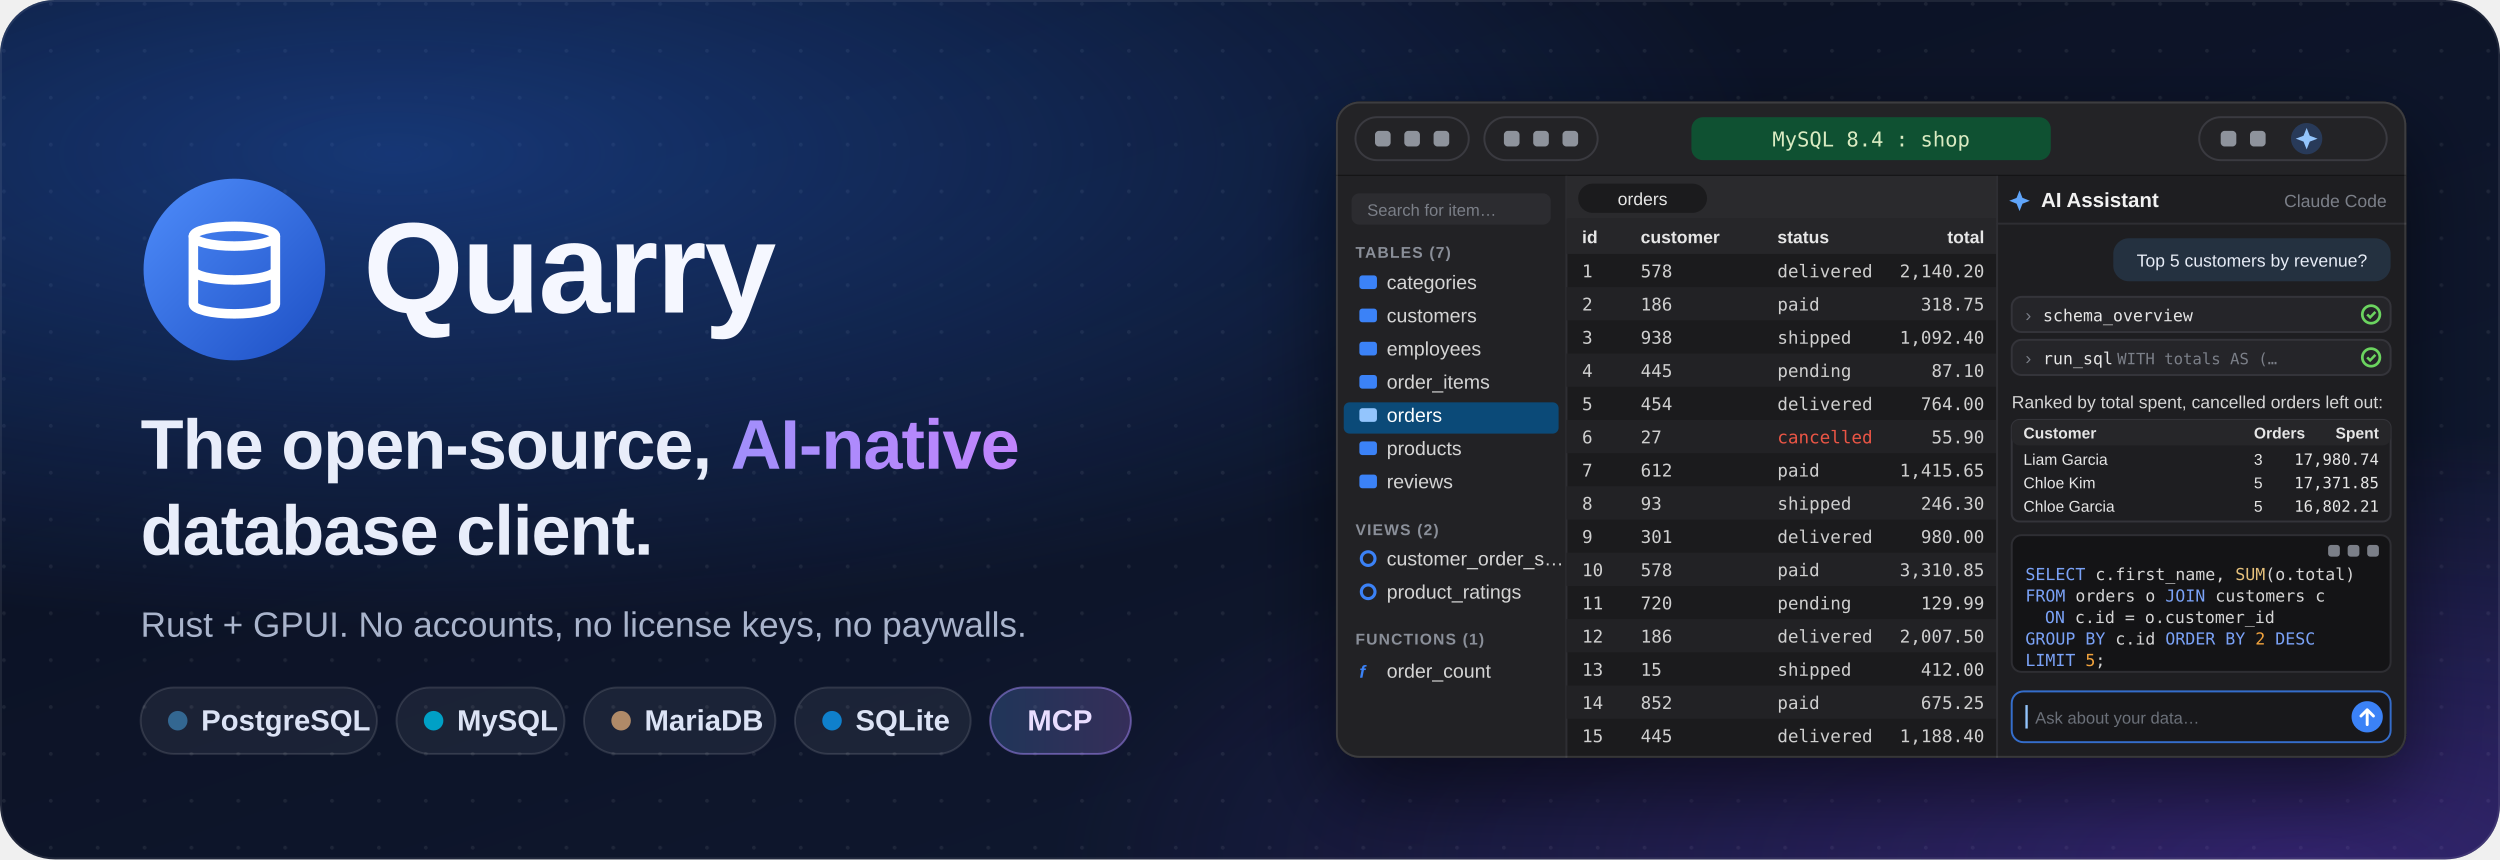
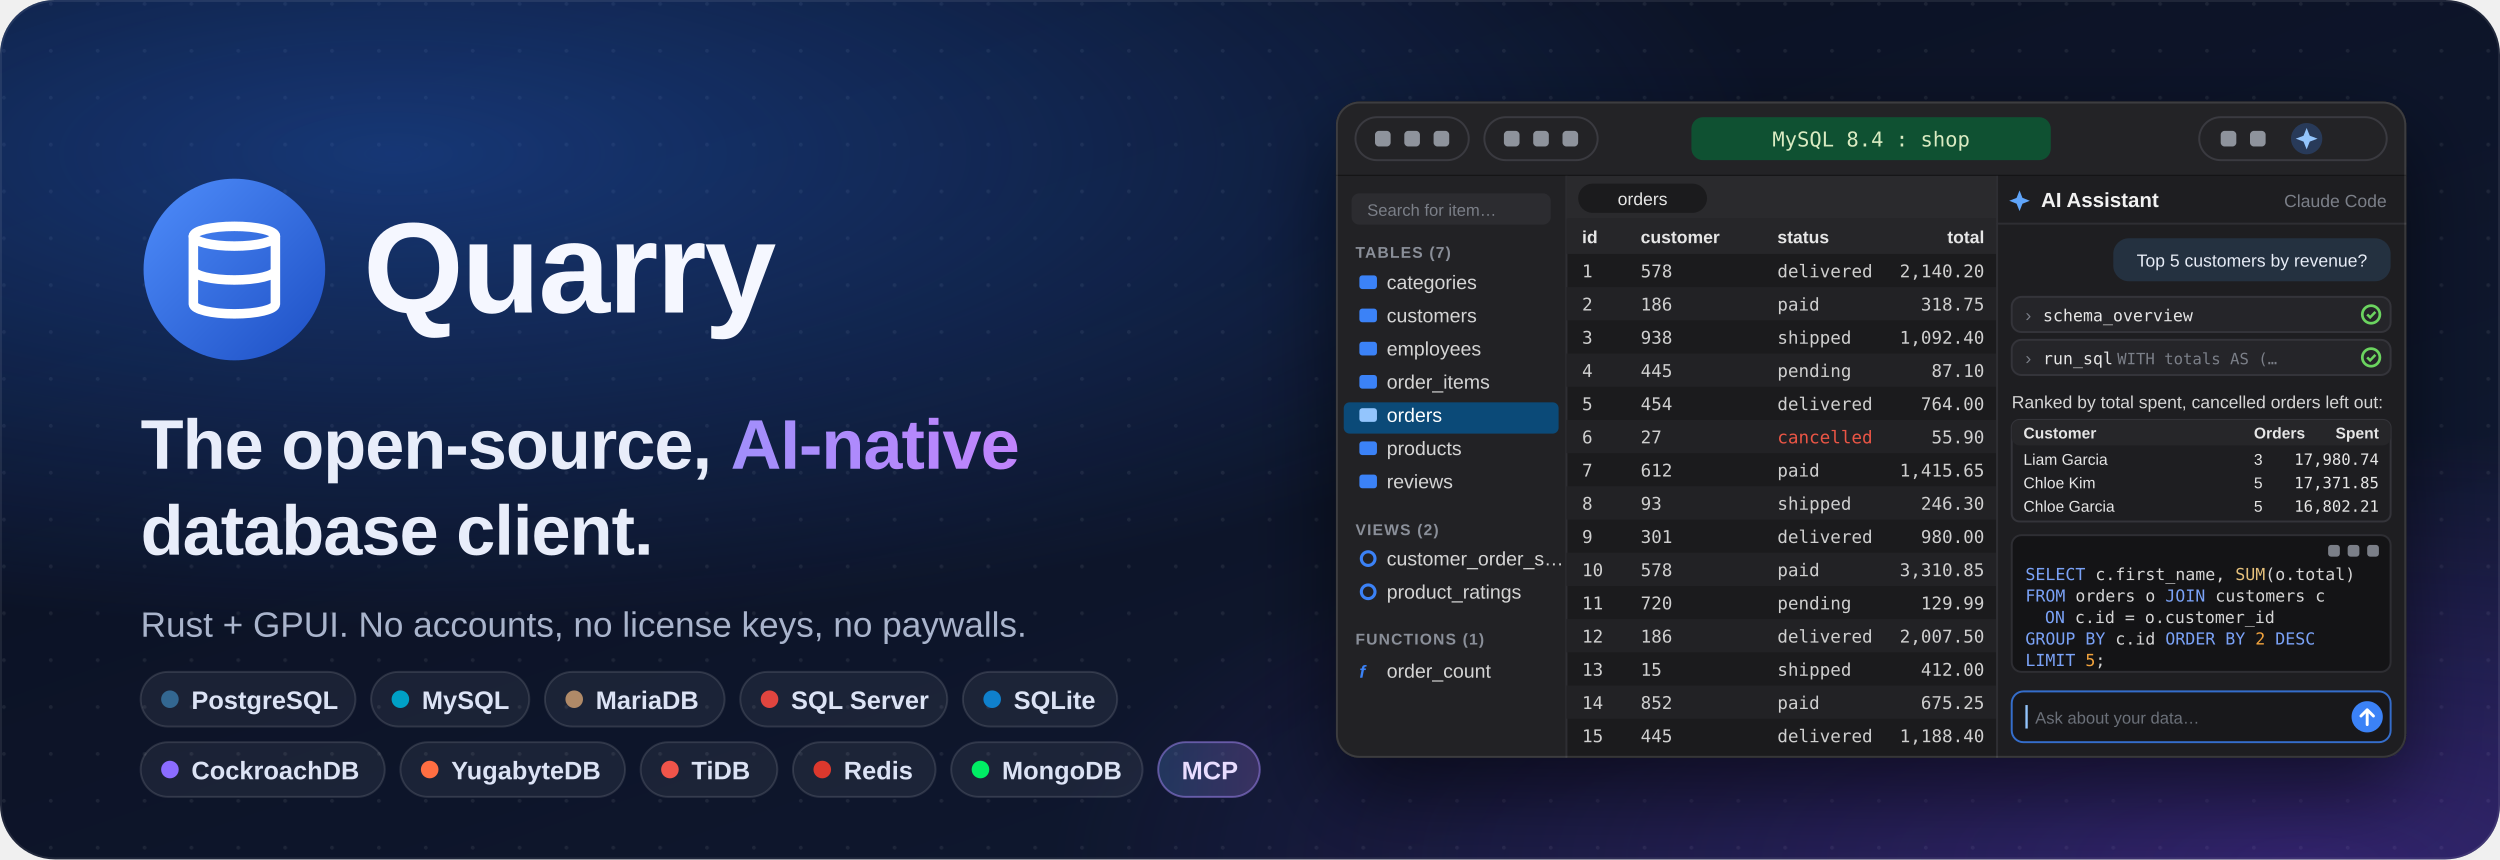
- <svg xmlns="http://www.w3.org/2000/svg" viewBox="0 0 1280 440" width="1280" height="440" role="img" aria-label="Quarry: the open-source, AI-native database client. A Quarry window shows the orders table next to the AI assistant, which answers a question with a result table and its SQL.">
+ <svg xmlns="http://www.w3.org/2000/svg" viewBox="0 0 1280 440" width="1280" height="440" role="img" aria-label="Quarry: the open-source, AI-native database client for PostgreSQL, MySQL, MariaDB, SQL Server, SQLite, CockroachDB, YugabyteDB, TiDB, Redis and MongoDB, with an MCP server. A Quarry window shows the orders table next to the AI assistant, which answers a question with a result table and its SQL.">
  <defs>
    <linearGradient id="bg" x1="0" y1="0" x2="1" y2="1">
      <stop offset="0" stop-color="#0A0F1F" />
      <stop offset="1" stop-color="#101A33" />
    </linearGradient>
    <radialGradient id="glowBlue" cx="0.16" cy="0.18" r="0.55">
      <stop offset="0" stop-color="#2465DA" stop-opacity="0.45" />
      <stop offset="1" stop-color="#2465DA" stop-opacity="0" />
    </radialGradient>
    <radialGradient id="glowViolet" cx="0.92" cy="1" r="0.5">
      <stop offset="0" stop-color="#7C3AED" stop-opacity="0.32" />
      <stop offset="1" stop-color="#7C3AED" stop-opacity="0" />
    </radialGradient>
    <linearGradient id="ai" x1="0" y1="0" x2="1" y2="0">
      <stop offset="0" stop-color="#60A5FA" />
      <stop offset="1" stop-color="#C084FC" />
    </linearGradient>
    <linearGradient id="disc" x1="0" y1="0" x2="1" y2="1">
      <stop offset="0" stop-color="#4F8DFB" />
      <stop offset="1" stop-color="#1D4FC4" />
    </linearGradient>
    <pattern id="dots" width="24" height="24" patternUnits="userSpaceOnUse">
      <circle cx="2" cy="2" r="1" fill="#FFFFFF" fill-opacity="0.07" />
    </pattern>
    <filter id="shadow" x="-20%" y="-20%" width="140%" height="150%">
      <feDropShadow dx="0" dy="18" stdDeviation="22" flood-color="#000000" flood-opacity="0.55" />
    </filter>
    <clipPath id="card">
      <rect width="1280" height="440" rx="28" />
    </clipPath>
    <clipPath id="win">
      <rect width="548" height="336" rx="12" />
    </clipPath>
    <style>
      .ui { font-family: 'Segoe UI', -apple-system, BlinkMacSystemFont, 'Helvetica Neue', Arial, sans-serif; }
      .mono { font-family: 'Cascadia Code', Consolas, 'SF Mono', Menlo, monospace; }
      .s1 { animation: s1 9s infinite both; }
      .s2 { animation: s2 9s infinite both; }
      .s3 { animation: s3 9s infinite both; }
      .s4 { animation: s4 9s infinite both; }
      .s5 { animation: s5 9s infinite both; }
      .caret { animation: blink 1.1s steps(1) infinite; }
      .spark { animation: pulse 2.4s ease-in-out infinite; }
      /* Starts on the finished chat, so a still frame shows it; then fades and replays. */
      @keyframes s1 { 0%, 55% { opacity: 1 } 58%, 62% { opacity: 0 } 66%, 100% { opacity: 1 } }
      @keyframes s2 { 0%, 55% { opacity: 1 } 58%, 70% { opacity: 0 } 74%, 100% { opacity: 1 } }
      @keyframes s3 { 0%, 55% { opacity: 1 } 58%, 78% { opacity: 0 } 82%, 100% { opacity: 1 } }
      @keyframes s4 { 0%, 55% { opacity: 1 } 58%, 86% { opacity: 0 } 90%, 100% { opacity: 1 } }
      @keyframes s5 { 0%, 55% { opacity: 1 } 58%, 93% { opacity: 0 } 97%, 100% { opacity: 1 } }
      @keyframes blink { 0% { opacity: 1 } 50% { opacity: 0 } }
      @keyframes pulse { 0%, 100% { opacity: 0.55 } 50% { opacity: 1 } }
      @media (prefers-reduced-motion: reduce) { .s1, .s2, .s3, .s4, .s5, .caret, .spark { animation: none; } }
    </style>
  </defs>
  <g clip-path="url(#card)">
    <rect width="1280" height="440" fill="url(#bg)" />
    <rect width="1280" height="440" fill="url(#dots)" />
    <rect width="1280" height="440" fill="url(#glowBlue)" />
    <rect width="1280" height="440" fill="url(#glowViolet)" />
  </g>
  <rect x="0.5" y="0.5" width="1279" height="439" rx="27.5" fill="none" stroke="#FFFFFF" stroke-opacity="0.08" />
  <g transform="translate(72 90) scale(0.09375)">
    <circle cx="512" cy="512" r="496" fill="url(#disc)" />
    <g fill="none" stroke="#fff" stroke-width="52" stroke-linecap="round">
      <ellipse cx="512" cy="330" rx="224" ry="54" />
      <path d="M288 515a224 54 0 0 0 448 0M288 700a224 54 0 0 0 448 0M288 330v370M736 330v370" />
    </g>
  </g>
  <text class="ui" x="186" y="160" font-size="66" font-weight="700" fill="#F5F7FF" letter-spacing="-1">Quarry</text>
  <text class="ui" x="72" y="240" font-size="36" font-weight="600" fill="#E8EDFA" letter-spacing="-0.5">The open-source, <tspan fill="url(#ai)">AI-native</tspan>
  </text>
  <text class="ui" x="72" y="284" font-size="36" font-weight="600" fill="#E8EDFA" letter-spacing="-0.5">database client.</text>
  <text class="ui" x="72" y="326" font-size="18" fill="#A9B4CC">Rust + GPUI. No accounts, no license keys, no paywalls.</text>
-   <g class="ui" font-size="15" font-weight="600" fill="#DCE3F5">
-     <rect x="72" y="352" width="121" height="34" rx="17" fill="#FFFFFF" fill-opacity="0.06" stroke="#FFFFFF" stroke-opacity="0.12" />
-     <circle cx="91" cy="369" r="5" fill="#336791" />
-     <text x="103" y="374">PostgreSQL</text>
-     <rect x="203" y="352" width="86" height="34" rx="17" fill="#FFFFFF" fill-opacity="0.06" stroke="#FFFFFF" stroke-opacity="0.12" />
-     <circle cx="222" cy="369" r="5" fill="#00A0C6" />
-     <text x="234" y="374">MySQL</text>
-     <rect x="299" y="352" width="98" height="34" rx="17" fill="#FFFFFF" fill-opacity="0.06" stroke="#FFFFFF" stroke-opacity="0.12" />
-     <circle cx="318" cy="369" r="5" fill="#B08A68" />
-     <text x="330" y="374">MariaDB</text>
-     <rect x="407" y="352" width="90" height="34" rx="17" fill="#FFFFFF" fill-opacity="0.06" stroke="#FFFFFF" stroke-opacity="0.12" />
-     <circle cx="426" cy="369" r="5" fill="#0F80CC" />
-     <text x="438" y="374">SQLite</text>
-     <rect x="507" y="352" width="72" height="34" rx="17" fill="url(#ai)" fill-opacity="0.22" stroke="#A78BFA" stroke-opacity="0.5" />
-     <text x="526" y="374" fill="#E9DDFF">MCP</text>
+   <g class="ui" font-size="13" font-weight="600" fill="#DCE3F5">
+     <rect x="72" y="344" width="110" height="28" rx="14" fill="#FFFFFF" fill-opacity="0.06" stroke="#FFFFFF" stroke-opacity="0.12" />
+     <circle cx="87" cy="358" r="4.5" fill="#336791" />
+     <text x="98" y="363">PostgreSQL</text>
+     <rect x="190" y="344" width="81" height="28" rx="14" fill="#FFFFFF" fill-opacity="0.06" stroke="#FFFFFF" stroke-opacity="0.12" />
+     <circle cx="205" cy="358" r="4.5" fill="#00A0C6" />
+     <text x="216" y="363">MySQL</text>
+     <rect x="279" y="344" width="92" height="28" rx="14" fill="#FFFFFF" fill-opacity="0.06" stroke="#FFFFFF" stroke-opacity="0.12" />
+     <circle cx="294" cy="358" r="4.5" fill="#B08A68" />
+     <text x="305" y="363">MariaDB</text>
+     <rect x="379" y="344" width="106" height="28" rx="14" fill="#FFFFFF" fill-opacity="0.06" stroke="#FFFFFF" stroke-opacity="0.12" />
+     <circle cx="394" cy="358" r="4.5" fill="#E0453F" />
+     <text x="405" y="363">SQL Server</text>
+     <rect x="493" y="344" width="79" height="28" rx="14" fill="#FFFFFF" fill-opacity="0.06" stroke="#FFFFFF" stroke-opacity="0.12" />
+     <circle cx="508" cy="358" r="4.5" fill="#0F80CC" />
+     <text x="519" y="363">SQLite</text>
+     <rect x="72" y="380" width="125" height="28" rx="14" fill="#FFFFFF" fill-opacity="0.06" stroke="#FFFFFF" stroke-opacity="0.12" />
+     <circle cx="87" cy="394" r="4.5" fill="#8B6CFF" />
+     <text x="98" y="399">CockroachDB</text>
+     <rect x="205" y="380" width="115" height="28" rx="14" fill="#FFFFFF" fill-opacity="0.06" stroke="#FFFFFF" stroke-opacity="0.12" />
+     <circle cx="220" cy="394" r="4.5" fill="#FF6E42" />
+     <text x="231" y="399">YugabyteDB</text>
+     <rect x="328" y="380" width="70" height="28" rx="14" fill="#FFFFFF" fill-opacity="0.06" stroke="#FFFFFF" stroke-opacity="0.12" />
+     <circle cx="343" cy="394" r="4.5" fill="#F0544A" />
+     <text x="354" y="399">TiDB</text>
+     <rect x="406" y="380" width="73" height="28" rx="14" fill="#FFFFFF" fill-opacity="0.06" stroke="#FFFFFF" stroke-opacity="0.12" />
+     <circle cx="421" cy="394" r="4.5" fill="#DC382D" />
+     <text x="432" y="399">Redis</text>
+     <rect x="487" y="380" width="98" height="28" rx="14" fill="#FFFFFF" fill-opacity="0.06" stroke="#FFFFFF" stroke-opacity="0.12" />
+     <circle cx="502" cy="394" r="4.5" fill="#00ED64" />
+     <text x="513" y="399">MongoDB</text>
+     <rect x="593" y="380" width="52" height="28" rx="14" fill="url(#ai)" fill-opacity="0.22" stroke="#A78BFA" stroke-opacity="0.5" />
+     <text x="605" y="399" fill="#E9DDFF">MCP</text>
  </g>
  <g transform="translate(684 52)" class="ui">
    <rect width="548" height="336" rx="12" fill="#1B1B1D" filter="url(#shadow)" />
    <g clip-path="url(#win)">
      <rect width="548" height="336" fill="#1B1B1D" />
      <rect width="548" height="38" fill="#232326" />
      <rect y="37.5" width="548" height="1" fill="#111113" />
      <g fill="none" stroke="#3A3A40">
        <rect x="10" y="8" width="58" height="22" rx="11" />
        <rect x="76" y="8" width="58" height="22" rx="11" />
        <rect x="442" y="8" width="96" height="22" rx="11" />
      </g>
      <g fill="#8E939C">
        <rect x="20" y="15" width="8" height="8" rx="2" />
        <rect x="35" y="15" width="8" height="8" rx="2" />
        <rect x="50" y="15" width="8" height="8" rx="2" />
        <rect x="86" y="15" width="8" height="8" rx="2" />
        <rect x="101" y="15" width="8" height="8" rx="2" />
        <rect x="116" y="15" width="8" height="8" rx="2" />
        <rect x="453" y="15" width="8" height="8" rx="2" />
        <rect x="468" y="15" width="8" height="8" rx="2" />
      </g>
      <rect x="489" y="11" width="16" height="16" rx="8" fill="#3B82F7" fill-opacity="0.25" />
      <path class="spark" d="M497 13.5l1.6 4 4 1.5-4 1.5-1.6 4-1.6-4-4-1.5 4-1.5z" fill="#93C5FD" />
      <rect x="182" y="8" width="184" height="22" rx="6" fill="#0F5132" />
      <text class="mono" x="274" y="23" font-size="10.5" fill="#DAEBC2" text-anchor="middle">MySQL 8.4 : shop</text>
      <rect y="38" width="118" height="298" fill="#222225" />
      <rect x="117.5" y="38" width="1" height="298" fill="#2E2E33" />
      <rect x="8" y="47" width="102" height="16" rx="4" fill="#2C2C30" />
      <text x="16" y="58.5" font-size="8.5" fill="#7B7F88">Search for item…</text>
      <text x="10" y="80" font-size="8" font-weight="700" fill="#8A8F99" letter-spacing="0.6">TABLES (7)</text>
      <rect x="4" y="154" width="110" height="16" rx="3" fill="#0B4A78" />
      <g font-size="10" fill="#D5D5D5">
        <rect x="12" y="89" width="9" height="7" rx="1.5" fill="#3B82F7" />
        <text x="26" y="96">categories</text>
        <rect x="12" y="106" width="9" height="7" rx="1.5" fill="#3B82F7" />
        <text x="26" y="113">customers</text>
        <rect x="12" y="123" width="9" height="7" rx="1.5" fill="#3B82F7" />
        <text x="26" y="130">employees</text>
        <rect x="12" y="140" width="9" height="7" rx="1.5" fill="#3B82F7" />
        <text x="26" y="147">order_items</text>
        <rect x="12" y="157" width="9" height="7" rx="1.5" fill="#93C5FD" />
        <text x="26" y="164" fill="#FFFFFF">orders</text>
        <rect x="12" y="174" width="9" height="7" rx="1.5" fill="#3B82F7" />
        <text x="26" y="181">products</text>
        <rect x="12" y="191" width="9" height="7" rx="1.5" fill="#3B82F7" />
        <text x="26" y="198">reviews</text>
      </g>
      <text x="10" y="222" font-size="8" font-weight="700" fill="#8A8F99" letter-spacing="0.6">VIEWS (2)</text>
      <g font-size="10" fill="#D5D5D5">
        <circle cx="16.5" cy="234" r="3.5" fill="none" stroke="#3B82F7" stroke-width="1.6" />
        <text x="26" y="237.5">customer_order_s…</text>
        <circle cx="16.5" cy="251" r="3.5" fill="none" stroke="#3B82F7" stroke-width="1.6" />
        <text x="26" y="254.5">product_ratings</text>
      </g>
      <text x="10" y="278" font-size="8" font-weight="700" fill="#8A8F99" letter-spacing="0.6">FUNCTIONS (1)</text>
      <text x="26" y="295" font-size="10" fill="#D5D5D5">order_count</text>
      <text x="12" y="295" font-size="9" font-weight="700" fill="#3B82F7" font-style="italic">f</text>
      <rect x="118" y="38" width="220" height="22" fill="#2A2A2D" />
      <rect x="124" y="42" width="66" height="15" rx="7.5" fill="#1B1B1D" />
      <text x="157" y="53" font-size="9" fill="#E6E6E6" text-anchor="middle">orders</text>
      <rect x="118" y="60" width="220" height="18" fill="#262629" />
      <g font-size="9" font-weight="700" fill="#E6E6E6">
        <text x="126" y="72.5">id</text>
        <text x="156" y="72.5">customer</text>
        <text x="226" y="72.5">status</text>
        <text x="332" y="72.5" text-anchor="end">total</text>
      </g>
      <g fill="#222225">
        <rect x="118" y="95" width="220" height="17" />
        <rect x="118" y="129" width="220" height="17" />
        <rect x="118" y="163" width="220" height="17" />
        <rect x="118" y="197" width="220" height="17" />
        <rect x="118" y="231" width="220" height="17" />
        <rect x="118" y="265" width="220" height="17" />
        <rect x="118" y="299" width="220" height="17" />
      </g>
      <g class="mono" font-size="9" fill="#CFCFCF">
        <text x="126" y="90">1</text>
        <text x="156" y="90">578</text>
        <text x="226" y="90">delivered</text>
        <text x="332" y="90" text-anchor="end">2,140.20</text>
        <text x="126" y="107">2</text>
        <text x="156" y="107">186</text>
        <text x="226" y="107">paid</text>
        <text x="332" y="107" text-anchor="end">318.75</text>
        <text x="126" y="124">3</text>
        <text x="156" y="124">938</text>
        <text x="226" y="124">shipped</text>
        <text x="332" y="124" text-anchor="end">1,092.40</text>
        <text x="126" y="141">4</text>
        <text x="156" y="141">445</text>
        <text x="226" y="141">pending</text>
        <text x="332" y="141" text-anchor="end">87.10</text>
        <text x="126" y="158">5</text>
        <text x="156" y="158">454</text>
        <text x="226" y="158">delivered</text>
        <text x="332" y="158" text-anchor="end">764.00</text>
        <text x="126" y="175">6</text>
        <text x="156" y="175">27</text>
        <text x="226" y="175" fill="#EB5545">cancelled</text>
        <text x="332" y="175" text-anchor="end">55.90</text>
        <text x="126" y="192">7</text>
        <text x="156" y="192">612</text>
        <text x="226" y="192">paid</text>
        <text x="332" y="192" text-anchor="end">1,415.65</text>
        <text x="126" y="209">8</text>
        <text x="156" y="209">93</text>
        <text x="226" y="209">shipped</text>
        <text x="332" y="209" text-anchor="end">246.30</text>
        <text x="126" y="226">9</text>
        <text x="156" y="226">301</text>
        <text x="226" y="226">delivered</text>
        <text x="332" y="226" text-anchor="end">980.00</text>
        <text x="126" y="243">10</text>
        <text x="156" y="243">578</text>
        <text x="226" y="243">paid</text>
        <text x="332" y="243" text-anchor="end">3,310.85</text>
        <text x="126" y="260">11</text>
        <text x="156" y="260">720</text>
        <text x="226" y="260">pending</text>
        <text x="332" y="260" text-anchor="end">129.99</text>
        <text x="126" y="277">12</text>
        <text x="156" y="277">186</text>
        <text x="226" y="277">delivered</text>
        <text x="332" y="277" text-anchor="end">2,007.50</text>
        <text x="126" y="294">13</text>
        <text x="156" y="294">15</text>
        <text x="226" y="294">shipped</text>
        <text x="332" y="294" text-anchor="end">412.00</text>
        <text x="126" y="311">14</text>
        <text x="156" y="311">852</text>
        <text x="226" y="311">paid</text>
        <text x="332" y="311" text-anchor="end">675.25</text>
        <text x="126" y="328">15</text>
        <text x="156" y="328">445</text>
        <text x="226" y="328">delivered</text>
        <text x="332" y="328" text-anchor="end">1,188.40</text>
      </g>
      <rect x="338" y="38" width="210" height="298" fill="#1E1E21" />
      <rect x="338" y="38" width="1" height="298" fill="#2E2E33" />
      <path d="M350 45.5l1.5 3.8 3.8 1.5-3.8 1.5-1.5 3.8-1.5-3.8-3.8-1.5 3.8-1.5z" fill="#60A5FA" />
      <text x="361" y="54" font-size="10.5" font-weight="600" fill="#F2F2F2">AI Assistant</text>
      <text x="538" y="54" font-size="9" fill="#7B7F88" text-anchor="end">Claude Code</text>
      <rect x="338" y="62" width="210" height="1" fill="#2E2E33" />
      <g class="s1">
        <rect x="398" y="70" width="142" height="22" rx="8" fill="#243140" />
        <text x="469" y="84.5" font-size="9" fill="#E8EDF7" text-anchor="middle">Top 5 customers by revenue?</text>
      </g>
      <g class="s2">
        <rect x="346" y="100" width="194" height="18" rx="5" fill="#252529" stroke="#34343A" />
        <text x="353" y="112.5" font-size="9" fill="#7B7F88">›</text>
        <text class="mono" x="362" y="112.5" font-size="8.5" fill="#E6E6E6">schema_overview</text>
        <circle cx="530" cy="109" r="4.5" fill="none" stroke="#6BD45F" stroke-width="1.4" />
        <path d="M528 109l1.5 1.5 2.7-2.8" fill="none" stroke="#6BD45F" stroke-width="1.3" />
      </g>
      <g class="s3">
        <rect x="346" y="122" width="194" height="18" rx="5" fill="#252529" stroke="#34343A" />
        <text x="353" y="134.5" font-size="9" fill="#7B7F88">›</text>
        <text class="mono" x="362" y="134.5" font-size="8.5" fill="#E6E6E6">run_sql</text>
        <text class="mono" x="400" y="134.5" font-size="8" fill="#7B7F88">WITH totals AS (…</text>
        <circle cx="530" cy="131" r="4.5" fill="none" stroke="#6BD45F" stroke-width="1.4" />
        <path d="M528 131l1.5 1.5 2.7-2.8" fill="none" stroke="#6BD45F" stroke-width="1.3" />
      </g>
      <g class="s4">
        <text x="346" y="157" font-size="9" fill="#D5D5D5">Ranked by total spent, cancelled orders left out:</text>
        <rect x="346" y="163" width="194" height="52" rx="4" fill="none" stroke="#34343A" />
        <rect x="346" y="163" width="194" height="13" rx="4" fill="#262629" />
        <g font-size="8" fill="#E6E6E6">
          <text x="352" y="172.5" font-weight="700">Customer</text>
          <text x="470" y="172.5" font-weight="700">Orders</text>
          <text x="534" y="172.5" font-weight="700" text-anchor="end">Spent</text>
          <text x="352" y="186">Liam Garcia</text>
          <text x="470" y="186">3</text>
          <text class="mono" x="534" y="186" text-anchor="end">17,980.74</text>
          <text x="352" y="198">Chloe Kim</text>
          <text x="470" y="198">5</text>
          <text class="mono" x="534" y="198" text-anchor="end">17,371.85</text>
          <text x="352" y="210">Chloe Garcia</text>
          <text x="470" y="210">5</text>
          <text class="mono" x="534" y="210" text-anchor="end">16,802.21</text>
        </g>
      </g>
      <g class="s5">
        <rect x="346" y="222" width="194" height="70" rx="5" fill="#141416" stroke="#2E2E33" />
        <g fill="#7B7F88">
          <rect x="508" y="227" width="6" height="6" rx="1.5" />
          <rect x="518" y="227" width="6" height="6" rx="1.5" />
          <rect x="528" y="227" width="6" height="6" rx="1.5" />
        </g>
        <g class="mono" font-size="8.5" fill="#D5D5D5">
          <text x="353" y="245">
            <tspan fill="#7AA2F7">SELECT</tspan> c.first_name, <tspan fill="#E5C07B">SUM</tspan>(o.total)</text>
          <text x="353" y="256">
            <tspan fill="#7AA2F7">FROM</tspan> orders o <tspan fill="#7AA2F7">JOIN</tspan> customers c</text>
          <text x="363" y="267">
            <tspan fill="#7AA2F7">ON</tspan> c.id = o.customer_id</text>
          <text x="353" y="278">
            <tspan fill="#7AA2F7">GROUP BY</tspan> c.id <tspan fill="#7AA2F7">ORDER BY</tspan>
            <tspan fill="#F2A33C">2</tspan>
            <tspan fill="#7AA2F7">DESC</tspan>
          </text>
          <text x="353" y="289">
            <tspan fill="#7AA2F7">LIMIT</tspan>
            <tspan fill="#F2A33C">5</tspan>;</text>
        </g>
      </g>
      <rect x="346" y="302" width="194" height="26" rx="6" fill="#18181B" stroke="#3B82F7" stroke-opacity="0.8" />
      <rect class="caret" x="353" y="309" width="1.2" height="12" fill="#93C5FD" />
      <text x="358" y="318.5" font-size="8.5" fill="#6B7079">Ask about your data…</text>
      <circle cx="528" cy="315" r="8" fill="#3B82F7" />
      <path d="M528 319v-7.5M524.8 314.6l3.2-3.2 3.2 3.2" fill="none" stroke="#FFFFFF" stroke-width="1.5" stroke-linecap="round" stroke-linejoin="round" />
    </g>
    <rect x="0.5" y="0.5" width="547" height="335" rx="11.5" fill="none" stroke="#FFFFFF" stroke-opacity="0.12" />
  </g>
</svg>
